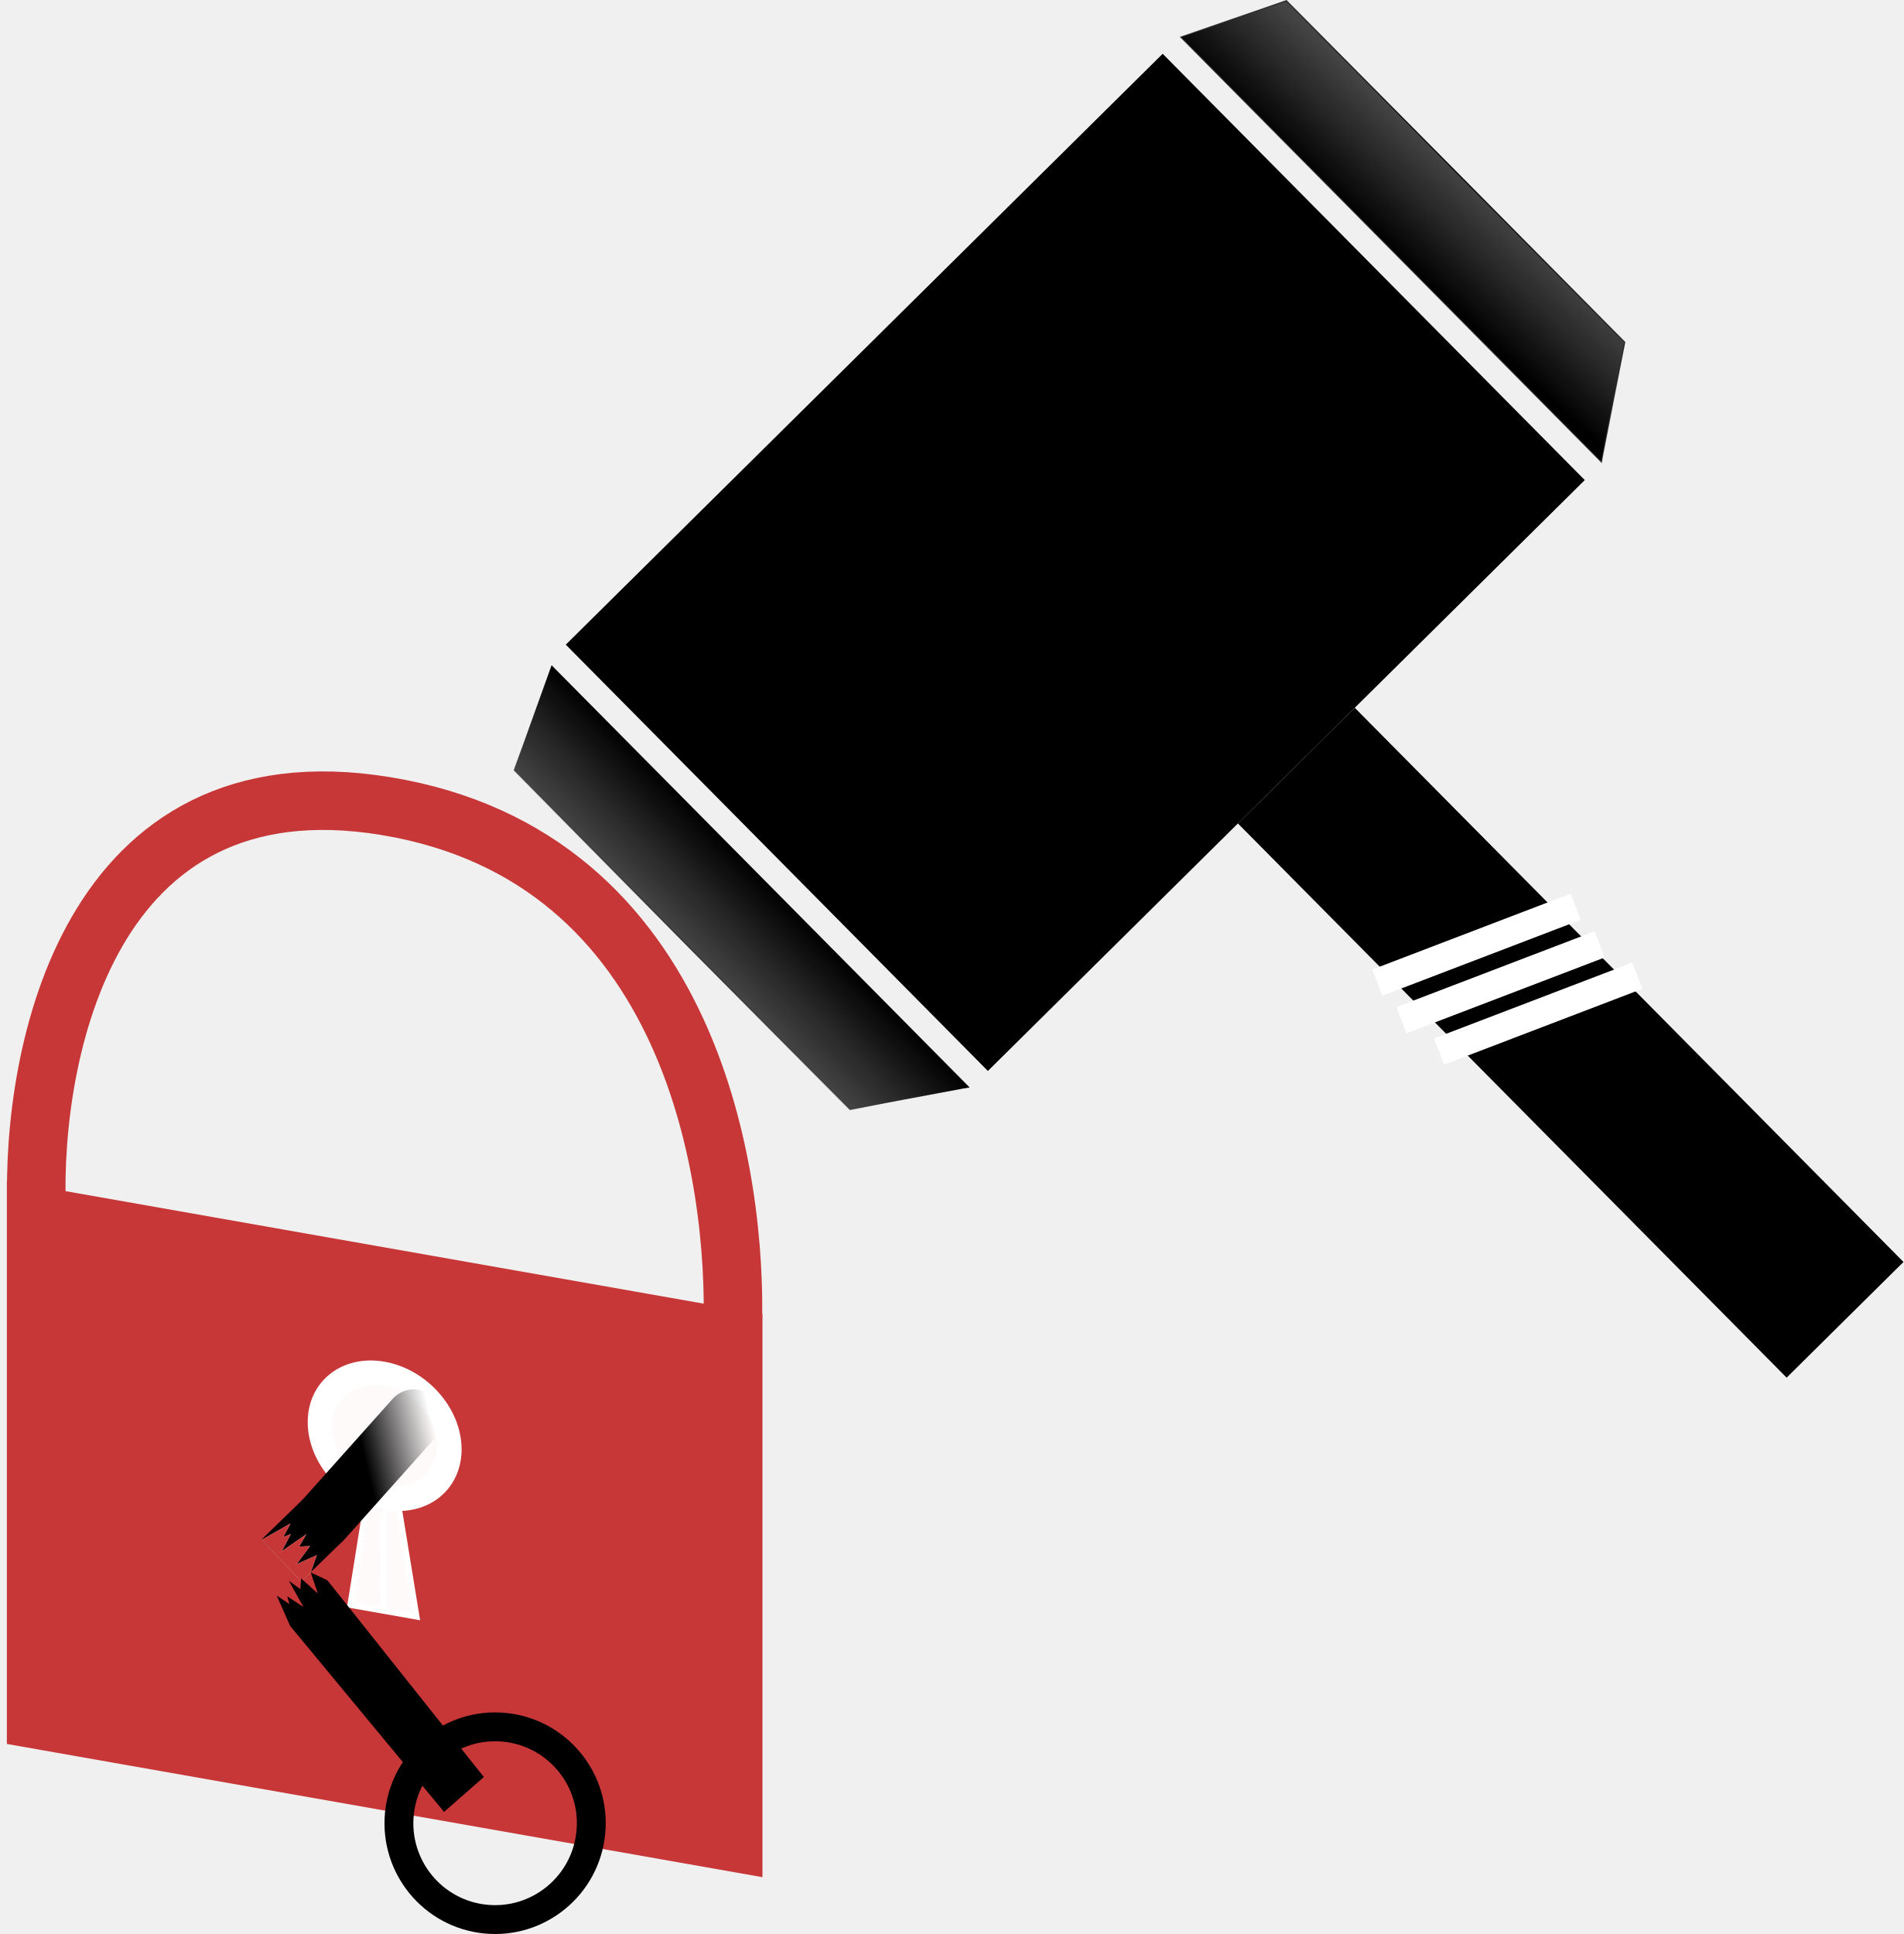
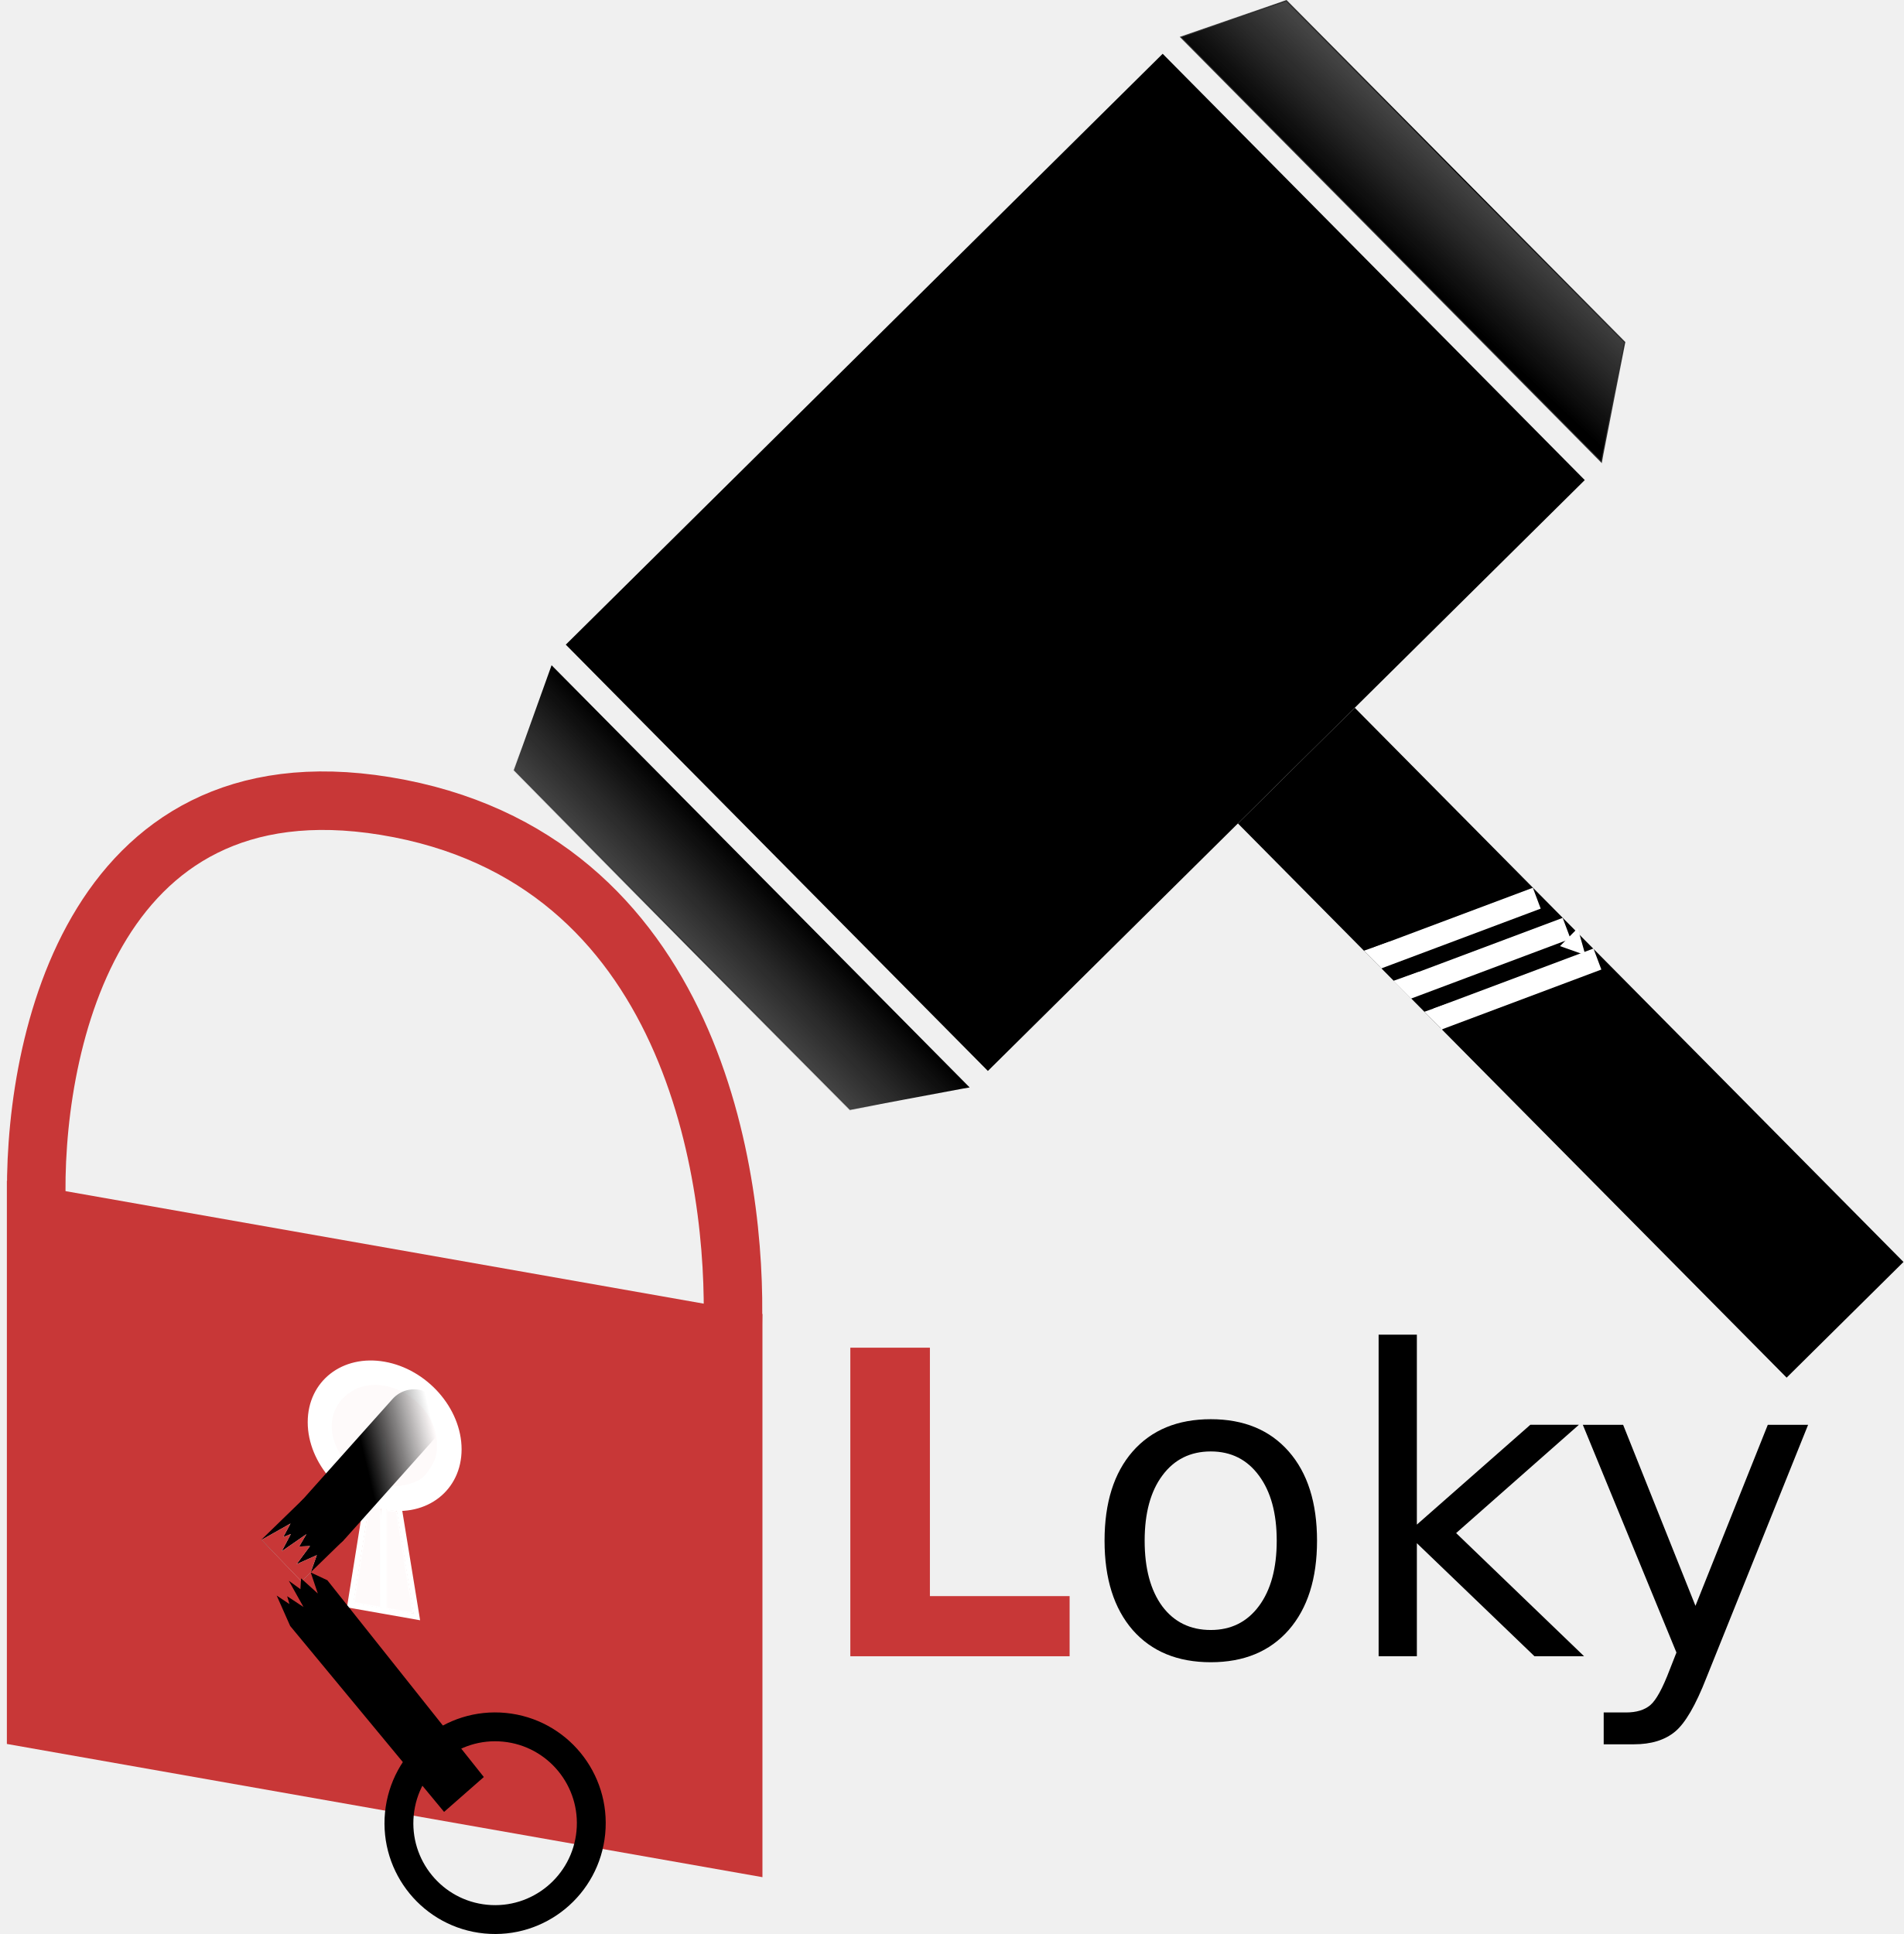
<svg xmlns="http://www.w3.org/2000/svg" xmlns:xlink="http://www.w3.org/1999/xlink" width="158.639mm" height="161.197mm" viewBox="0 0 158.639 161.197" version="1.1" id="svg8">
  <defs id="defs2">
    <linearGradient id="linearGradient5003">
      <stop style="stop-color:#000000;stop-opacity:1;" offset="0" id="stop4999" />
      <stop style="stop-color:#000000;stop-opacity:0;" offset="1" id="stop5001" />
    </linearGradient>
    <linearGradient id="linearGradient4707">
      <stop style="stop-color:#000000;stop-opacity:1;" offset="0" id="stop4703" />
      <stop style="stop-color:#242424;stop-opacity:0.843" offset="1" id="stop4705" />
    </linearGradient>
    <linearGradient id="linearGradient4691">
      <stop style="stop-color:#242424;stop-opacity:0.843" offset="0" id="stop4687" />
      <stop style="stop-color:#000000;stop-opacity:0;" offset="1" id="stop4689" />
    </linearGradient>
-     <linearGradient gradientTransform="matrix(0.2736056,0,0,0.2662249,-5.159798,-0.3426627)" xlink:href="#linearGradient4707" id="linearGradient4709-9" x1="428.385" y1="271.698" x2="459.975" y2="270.633" gradientUnits="userSpaceOnUse" />
-     <radialGradient xlink:href="#linearGradient4707" id="radialGradient4693-0" cx="459.975" cy="271.523" fx="459.975" fy="271.523" r="15.357" gradientTransform="matrix(0.2736056,0,0,1.622404,-5.159798,-368.8139)" gradientUnits="userSpaceOnUse" />
-     <linearGradient gradientTransform="matrix(-0.2736153,0,0,0.2645681,155.1645,0.2628086)" xlink:href="#linearGradient4707" id="linearGradient4709-9-1" x1="428.385" y1="271.698" x2="459.283" y2="271.698" gradientUnits="userSpaceOnUse" />
-     <radialGradient xlink:href="#linearGradient4691" id="radialGradient4693-0-9" cx="459.283" cy="271.698" fx="459.283" fy="271.698" r="15.357" gradientTransform="matrix(-0.2736153,0,0,1.612308,155.1645,-365.9154)" gradientUnits="userSpaceOnUse" />
+     <linearGradient gradientTransform="matrix(0.1944347,-0.1924972,0.1873044,0.1891897,12.95001,163.4861)" xlink:href="#linearGradient4707" id="linearGradient4709-9" x1="428.385" y1="271.698" x2="459.975" y2="270.633" gradientUnits="userSpaceOnUse" />
+     <radialGradient xlink:href="#linearGradient4707" id="radialGradient4693-0" cx="459.975" cy="271.523" fx="459.975" fy="271.523" r="15.357" gradientTransform="matrix(0.1944347,-0.1924972,1.141454,1.152943,-246.2906,-98.36379)" gradientUnits="userSpaceOnUse" />
+     <linearGradient gradientTransform="matrix(-0.1944416,0.1925041,0.1861388,0.1880123,127.3086,51.11901)" xlink:href="#linearGradient4707" id="linearGradient4709-9-1" x1="428.385" y1="271.698" x2="459.283" y2="271.698" gradientUnits="userSpaceOnUse" />
+     <radialGradient xlink:href="#linearGradient4691" id="radialGradient4693-0-9" cx="459.283" cy="271.698" fx="459.283" fy="271.698" r="15.357" gradientTransform="matrix(-0.1944416,0.1925041,1.134351,1.145768,-130.3187,-209.1013)" gradientUnits="userSpaceOnUse" />
    <linearGradient xlink:href="#linearGradient5003" id="linearGradient5005" x1="49.298" y1="249.759" x2="53.046" y2="248.873" gradientUnits="userSpaceOnUse" gradientTransform="matrix(1.6031,0,0,1.6031,-16.90095,-164.9162)" />
  </defs>
  <g id="layer1" style="display:inline" transform="translate(-31.19646,-111.6257)">
    <rect style="fill:#c83737;fill-opacity:1;stroke:none;stroke-width:1.163;stroke-miterlimit:4;stroke-dasharray:none;stroke-opacity:1" id="rect4947" width="63.942" height="46.939" x="32.259" y="204.442" transform="matrix(0.9848077,0.1736482,0,1,0,0)" />
    <path style="fill:none;stroke:#c83737;stroke-width:4.877;stroke-linecap:butt;stroke-linejoin:miter;stroke-miterlimit:4;stroke-dasharray:none;stroke-opacity:1" d="m 34.24,212.182 c -0.416,-12.609 4.224,-37.43 29.063,-33.378 25.828,4.214 29.318,31.322 28.961,43.475" id="path4982" />
-     <g id="g4941" transform="rotate(-44.7131,203.0628,59.55549)">
-       <rect style="stroke-width:0.264" y="47" x="40" height="50" width="70" id="rect4621" />
-       <rect style="stroke-width:0.294" y="97" x="69.322" height="65" width="13.704" id="rect4623" />
-       <path id="path4679-6" d="M 112.049,71.99 V 47.075 l 4.196,2.017 4.196,2.017 0.005,20.034 0.005,20.034 -3.738,2.537 c -2.056,1.396 -3.947,2.685 -4.202,2.864 l -0.464,0.327 z" style="fill:url(#linearGradient4709-9);fill-opacity:1;stroke:url(#radialGradient4693-0);stroke-width:0.096" />
-       <path id="path4679-6-2" d="M 37.952,72.145 V 47.385 l -4.197,2.004 -4.197,2.004 -0.005,19.91 -0.005,19.91 3.738,2.522 c 2.056,1.387 3.947,2.668 4.202,2.847 l 0.464,0.325 z" style="fill:url(#linearGradient4709-9-1);fill-opacity:1;stroke:url(#radialGradient4693-0-9);stroke-width:0.096" />
-       <path id="path4880" d="m 68.249,114.604 16.187,7.132" style="fill:#ffffff;stroke:#ffffff;stroke-width:2.341;stroke-linecap:butt;stroke-linejoin:miter;stroke-miterlimit:4;stroke-dasharray:none;stroke-opacity:1" />
-       <path id="path4880-3" d="m 67.472,118.242 16.187,7.132" style="display:inline;fill:#ffffff;stroke:#ffffff;stroke-width:2.341;stroke-linecap:butt;stroke-linejoin:miter;stroke-miterlimit:4;stroke-dasharray:none;stroke-opacity:1" />
-       <path id="path4880-3-7" d="m 67.86,122.305 16.187,7.132" style="display:inline;fill:#ffffff;stroke:#ffffff;stroke-width:2.341;stroke-linecap:butt;stroke-linejoin:miter;stroke-miterlimit:4;stroke-dasharray:none;stroke-opacity:1" />
-     </g>
+     <rect id="rect4621" width="70" height="50" x="-60.659" y="172.633" style="stroke-width:0.264" transform="rotate(-44.7131)" />
+     <rect id="rect4623" width="13.704" height="65" x="-31.337" y="222.633" style="stroke-width:0.294" transform="rotate(-44.7131)" />
+     <path style="display:inline;fill:#ffffff;stroke:#ffffff;stroke-width:1.858;stroke-linecap:butt;stroke-linejoin:miter;stroke-miterlimit:4;stroke-dasharray:none;stroke-opacity:1" d="m 146.035,191.456 13.239,-4.967" id="path4880-3-7" />
+     <path style="fill:url(#linearGradient4709-9);fill-opacity:1;stroke:url(#radialGradient4693-0);stroke-width:0.096" d="m 147.133,132.426 -17.529,-17.706 4.401,-1.519 4.401,-1.519 14.099,14.234 14.099,14.234 -0.871,4.433 c -0.479,2.438 -0.916,4.684 -0.971,4.992 l -0.1,0.559 z" id="path4679-6" />
+     <path style="fill:url(#linearGradient4709-9-1);fill-opacity:1;stroke:url(#radialGradient4693-0-9);stroke-width:0.096" d="m 94.586,184.668 -17.42,-17.596 -1.572,4.377 -1.572,4.377 14.004,14.152 14.004,14.152 4.43,-0.838 c 2.437,-0.461 4.682,-0.881 4.989,-0.933 l 0.559,-0.096 z" id="path4679-6-2" />
    <g id="g4995" transform="matrix(1.6031,0.2826699,0,1.6031,-16.90095,-179.0497)">
      <ellipse ry="3.31" rx="3.462" cy="247.152" cx="50" id="path4949" style="fill:#ffffff;fill-opacity:0.843;stroke:#ffffff;stroke-width:1.076;stroke-miterlimit:4;stroke-dasharray:none;stroke-opacity:1" />
      <path transform="scale(0.2645833)" id="path4954" d="m 186.324,944.438 c -2.264,-0.569 -4.018,-1.656 -5.716,-3.545 -3.675,-4.088 -3.692,-9.497 -0.041,-13.557 6.731,-7.487 19.405,-3.057 19.42,6.788 0.003,1.915 -0.2,2.761 -1.089,4.539 -0.601,1.202 -1.605,2.62 -2.232,3.15 -2.659,2.249 -7.225,3.408 -10.342,2.625 z" style="fill:#ffffff;fill-opacity:0.843;stroke:#ffffff;stroke-width:1.459;stroke-miterlimit:4;stroke-dasharray:none;stroke-opacity:1" />
      <path id="path4958" d="m 49.944,247.296 v 8.977" style="fill:none;stroke:#ffffff;stroke-width:0.265px;stroke-linecap:butt;stroke-linejoin:miter;stroke-opacity:1" />
      <path id="path4960" d="m 49.066,250.792 -0.854,5.481 h 3.457 l -0.926,-5.516" style="fill:none;stroke:#ffffff;stroke-width:0.295px;stroke-linecap:butt;stroke-linejoin:miter;stroke-opacity:1" />
      <path transform="scale(0.2645833)" id="path4962" d="m 182.914,967.87 c 0.735,-4.753 3.032,-19.457 3.041,-19.465 0.007,-0.007 0.261,0.028 0.565,0.076 0.484,0.077 1.432,0.181 1.658,0.181 0.074,1.5e-4 0.078,0.491 0.078,9.688 v 9.688 h -2.684 -2.684 z" style="fill:#ffffff;fill-opacity:0.843;stroke:#ffffff;stroke-width:0.182;stroke-miterlimit:4;stroke-dasharray:none;stroke-opacity:1" />
      <path transform="scale(0.2645833)" id="path4964" d="m 189.284,958.357 v -9.681 l 0.614,-0.033 c 0.338,-0.018 0.8,-0.057 1.027,-0.086 0.227,-0.029 0.413,-0.045 0.413,-0.035 0,0.01 0.733,4.385 1.629,9.721 0.896,5.336 1.629,9.723 1.629,9.749 0,0.031 -0.866,0.046 -2.656,0.046 h -2.656 z" style="fill:#ffffff;fill-opacity:0.843;stroke:#ffffff;stroke-width:0.182;stroke-miterlimit:4;stroke-dasharray:none;stroke-opacity:1" />
      <path transform="scale(0.2645833)" id="path4966" d="m 183.008,967.759 c 0.124,-0.771 2.166,-13.914 2.53,-16.283 0.251,-1.633 0.46,-2.974 0.464,-2.98 0.004,-0.006 0.289,0.029 0.634,0.077 0.345,0.049 0.798,0.101 1.009,0.118 0.21,0.016 0.409,0.046 0.442,0.066 0.049,0.03 0.061,1.701 0.071,9.614 l 0.011,9.578 h -2.595 -2.595 z" style="fill:#ffffff;fill-opacity:0.843;stroke:#ffffff;stroke-width:0.182;stroke-miterlimit:4;stroke-dasharray:none;stroke-opacity:1" />
      <path transform="scale(0.2645833)" id="path4968" d="m 189.373,958.355 v -9.594 l 0.368,-0.029 c 0.203,-0.016 0.625,-0.051 0.938,-0.079 0.313,-0.028 0.577,-0.042 0.586,-0.032 0.009,0.01 0.734,4.307 1.611,9.55 0.877,5.242 1.605,9.586 1.618,9.654 l 0.024,0.123 h -2.573 -2.573 z" style="fill:#ffffff;fill-opacity:0.843;stroke:#ffffff;stroke-width:0.182;stroke-miterlimit:4;stroke-dasharray:none;stroke-opacity:1" />
    </g>
    <path style="fill:none;stroke:url(#linearGradient5005);stroke-width:4.809;stroke-linecap:round;stroke-linejoin:round;stroke-miterlimit:4;stroke-dasharray:none;stroke-opacity:1;paint-order:markers stroke fill" d="m 65.709,229.828 -7.548,8.449" id="path4997" />
    <path style="fill:none;stroke:#000000;stroke-width:4.809;stroke-linecap:butt;stroke-linejoin:miter;stroke-miterlimit:4;stroke-dasharray:none;stroke-opacity:1" d="m 58.161,238.277 -3.509,3.41" id="path5017" />
    <path style="display:inline;fill:#ffffff;fill-opacity:0.911;stroke:none;stroke-width:0.08;stroke-linecap:butt;stroke-linejoin:miter;stroke-miterlimit:4;stroke-dasharray:none;stroke-opacity:1" d="m 52.995,239.973 2.413,-1.364 -0.605,1.129 0.633,-0.253 -0.759,1.439 2.057,-1.429 -0.605,1.031 0.904,-0.037 -1.12,1.514 1.687,-0.759 -0.511,1.443 -0.775,0.742 z" id="path5103-5" />
    <path style="display:inline;fill:#c83737;fill-opacity:1;stroke:none;stroke-width:0.08;stroke-linecap:butt;stroke-linejoin:miter;stroke-miterlimit:4;stroke-dasharray:none;stroke-opacity:1" d="m 52.995,239.973 2.413,-1.364 -0.605,1.129 0.633,-0.253 -0.759,1.439 2.057,-1.429 -0.605,1.031 0.904,-0.037 -1.12,1.514 1.687,-0.759 -0.511,1.443 -0.775,0.742 z" id="path5103-5-9" />
    <g id="g5141" transform="rotate(-84.4238,54.50513,244.5064)">
      <path id="path5103" d="m 51.961,245.633 2.413,-1.364 -0.605,1.129 0.633,-0.253 -0.759,1.439 2.057,-1.429 -0.605,1.031 0.904,-0.037 -1.12,1.514 1.687,-0.759 -0.511,1.443 -15.057,14.573 -3.215,-3.014 z" style="fill:#000000;stroke:none;stroke-width:0.08;stroke-linecap:butt;stroke-linejoin:miter;stroke-miterlimit:4;stroke-dasharray:none;stroke-opacity:1" />
      <ellipse ry="8.016" rx="8.032" cy="264.23" cx="37.258" id="path5137" style="fill:none;fill-opacity:0.843;stroke:#000000;stroke-width:2.405;stroke-linecap:round;stroke-linejoin:round;stroke-miterlimit:4;stroke-dasharray:none;stroke-opacity:1;paint-order:markers stroke fill" />
    </g>
-     <flowRoot xml:space="preserve" id="flowRoot5143" style="font-style:normal;font-weight:normal;font-size:10.583px;line-height:1.25;font-family:sans-serif;letter-spacing:0px;word-spacing:0px;fill:#000000;fill-opacity:1;stroke:none;stroke-width:0.265">
-       <flowRegion id="flowRegion5145" style="stroke-width:0.265">
-         <rect id="rect5147" width="91.861" height="55.004" x="105.705" y="222.165" style="stroke-width:0.07" />
-       </flowRegion>
-       <flowPara id="flowPara5149" style="font-size:35.278px;stroke-width:0.265;font-weight:bold">
-         <flowSpan style="fill:#c83737;stroke-width:0.265;font-weight:bold;font-size:35.278px" id="flowSpan5155">L</flowSpan>
-         <flowSpan style="font-weight:normal;font-size:35.278px" id="flowSpan5540">oky</flowSpan>
-       </flowPara>
-     </flowRoot>
+     <g aria-label="Loky" transform="translate(-6.879167,-3.704167)" style="font-style:normal;font-weight:normal;font-size:10.583px;line-height:1.25;font-family:sans-serif;letter-spacing:0px;word-spacing:0px;fill:#000000;fill-opacity:1;stroke:none;stroke-width:0.265" id="flowRoot5143">
+       <path d="m 108.943,227.659 h 6.632 v 20.705 h 11.644 v 5.013 h -18.276 z" style="font-weight:bold;font-size:35.278px;fill:#c83737;stroke-width:0.265" id="path862" />
+       <path d="m 138.985,236.306 q -2.549,0 -4.031,1.998 -1.481,1.981 -1.481,5.443 0,3.462 1.464,5.46 1.481,1.981 4.048,1.981 2.532,0 4.014,-1.998 1.481,-1.998 1.481,-5.443 0,-3.428 -1.481,-5.426 -1.481,-2.015 -4.014,-2.015 z m 0,-2.687 q 4.134,0 6.494,2.687 2.36,2.687 2.36,7.441 0,4.737 -2.36,7.441 -2.36,2.687 -6.494,2.687 -4.151,0 -6.511,-2.687 -2.343,-2.704 -2.343,-7.441 0,-4.754 2.343,-7.441 2.36,-2.687 6.511,-2.687 z" style="font-weight:normal;font-size:35.278px" id="path864" />
+       <path d="m 152.972,226.574 h 3.187 V 242.404 l 9.457,-8.32 h 4.048 l -10.232,9.026 10.663,10.266 h -4.134 l -9.801,-9.422 v 9.422 h -3.187 z" style="font-weight:normal;font-size:35.278px" id="path866" />
+       <path d="m 180.291,255.168 q -1.344,3.445 -2.618,4.496 -1.275,1.051 -3.411,1.051 h -2.532 v -2.653 h 1.86 q 1.309,0 2.033,-0.62 0.723,-0.62 1.602,-2.928 l 0.568,-1.447 -7.803,-18.982 h 3.359 l 6.029,15.09 6.029,-15.09 h 3.359 z" style="font-weight:normal;font-size:35.278px" id="path868" />
+     </g>
+     <path style="display:inline;fill:#ffffff;stroke:#ffffff;stroke-width:1.871;stroke-linecap:butt;stroke-linejoin:miter;stroke-miterlimit:4;stroke-dasharray:none;stroke-opacity:1" d="m 150.999,196.561 13.329,-5.001" id="path4880-3-7-3" />
+     <path style="display:inline;fill:#ffffff;stroke:#ffffff;stroke-width:1.861;stroke-linecap:butt;stroke-linejoin:miter;stroke-miterlimit:4;stroke-dasharray:none;stroke-opacity:1" d="m 148.5,193.975 13.259,-4.974" id="path4880-3-7-6" />
+     <path style="fill:#ffffff;stroke:none;stroke-width:0.265px;stroke-linecap:butt;stroke-linejoin:miter;stroke-opacity:1" d="m 146.981,190.118 -2.114,0.749 1.48,1.497 z" id="path892" />
+     <path style="display:inline;fill:#ffffff;stroke:none;stroke-width:0.265px;stroke-linecap:butt;stroke-linejoin:miter;stroke-opacity:1" d="m 149.447,192.625 -2.114,0.749 1.48,1.497 z" id="path892-7" />
+     <path style="display:inline;fill:#ffffff;stroke:none;stroke-width:0.265px;stroke-linecap:butt;stroke-linejoin:miter;stroke-opacity:1" d="m 152.019,195.207 -2.114,0.749 1.48,1.497 z" id="path892-7-5" />
+     <path style="display:inline;fill:#ffffff;stroke:none;stroke-width:0.265px;stroke-linecap:butt;stroke-linejoin:miter;stroke-opacity:1" d="m 163.324,191.232 -2.114,-0.749 1.48,-1.497 z" id="path892-7-3" />
  </g>
</svg>
